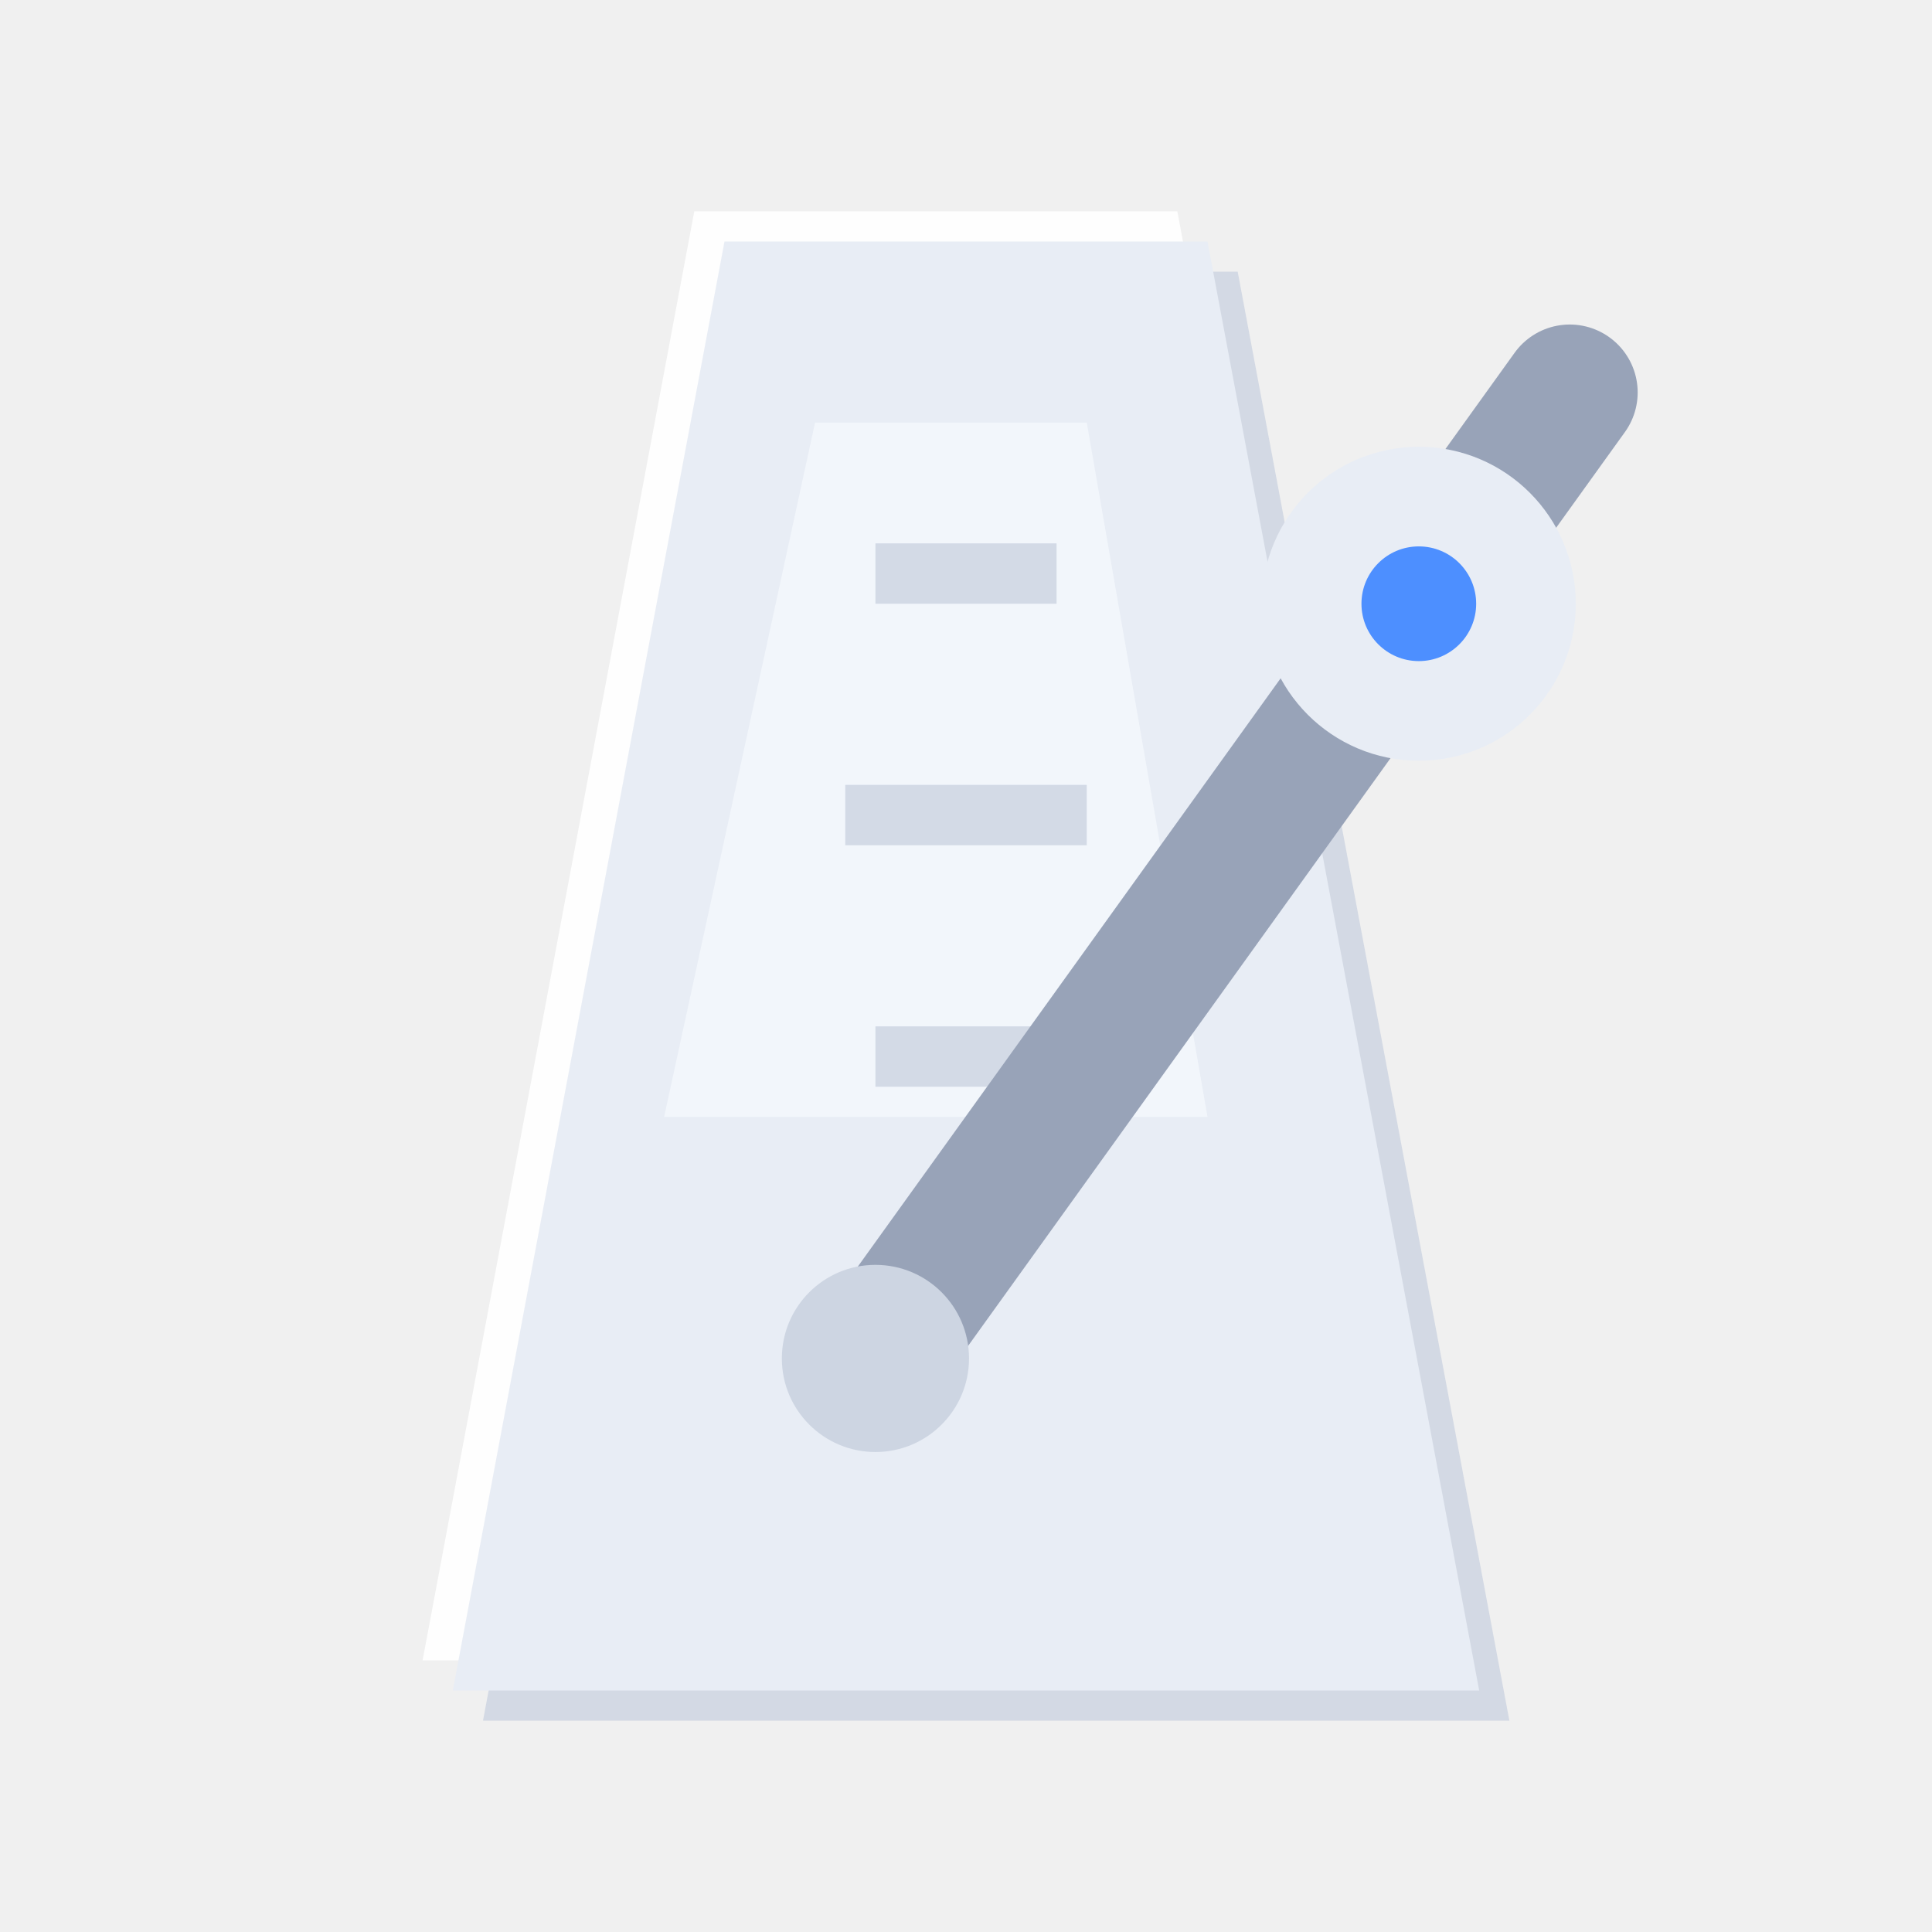
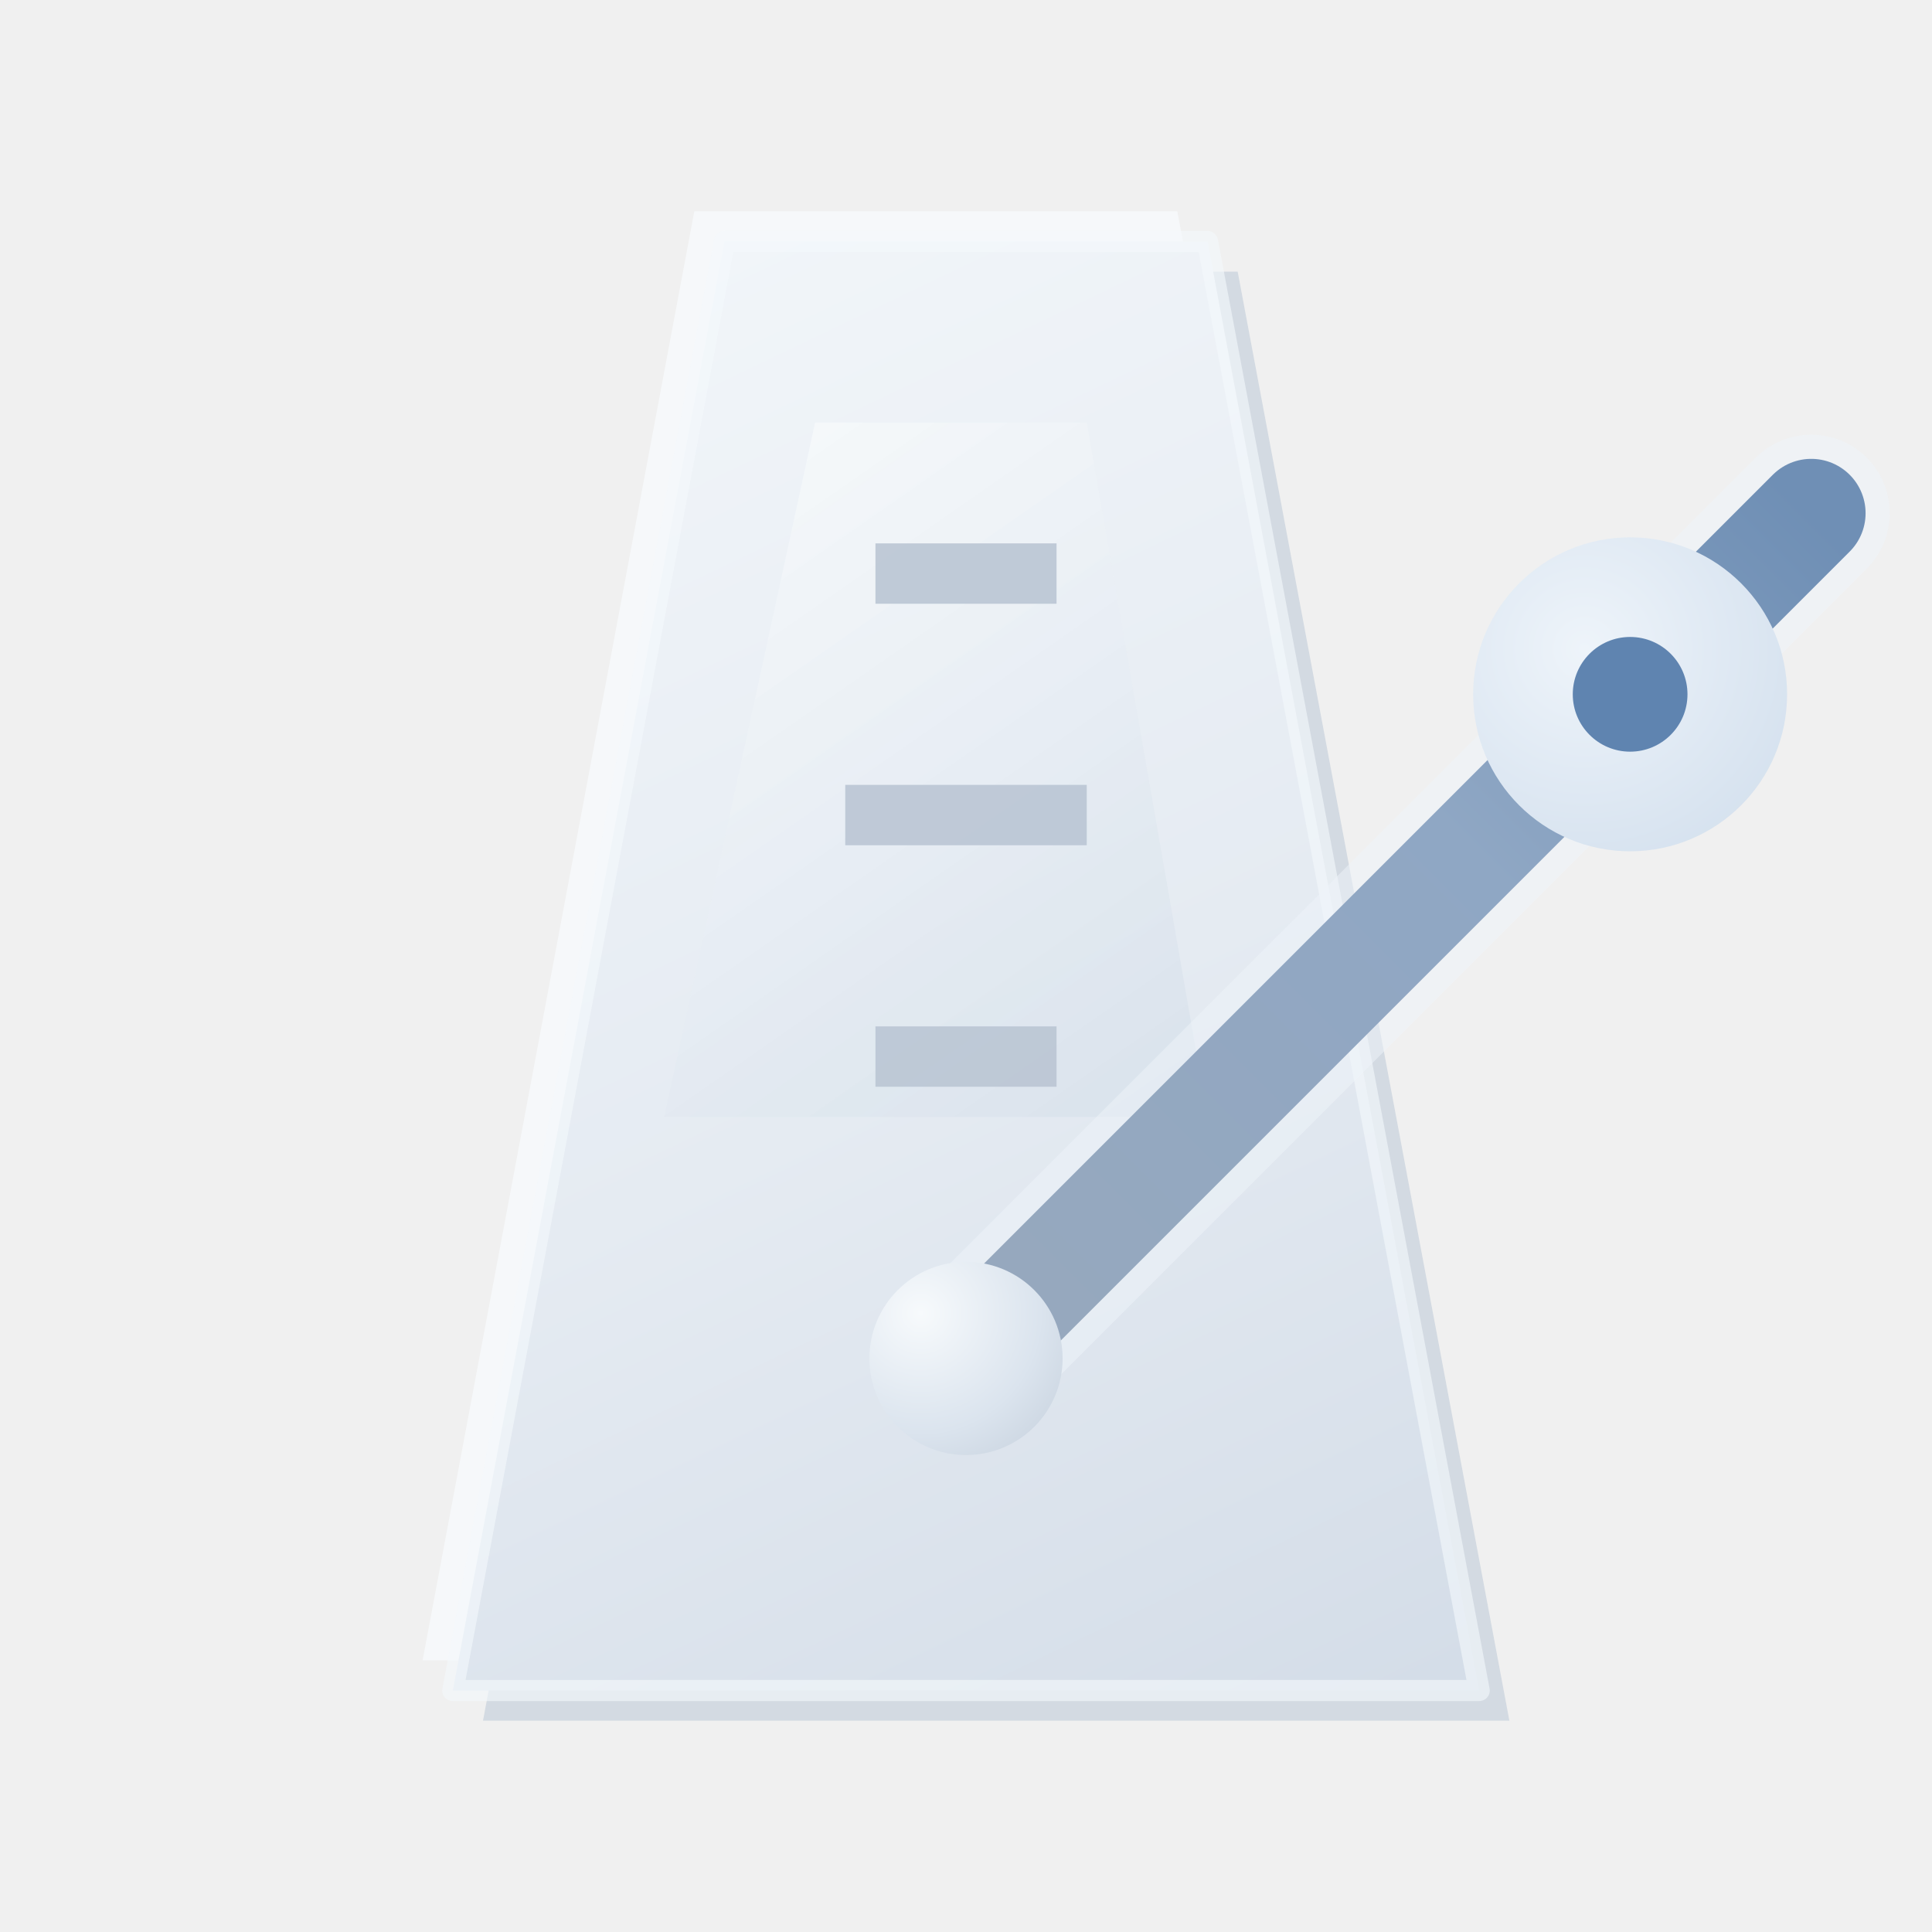
<svg xmlns="http://www.w3.org/2000/svg" viewBox="0 0 64 64">
-   <path fill="#cfd6e2" fill-opacity=".9" d="M25 9H41L50 57H16Z" />
-   <path fill="#fff" fill-opacity=".95" d="M23 7H39L48 55H14Z" />
-   <path fill="#e8edf5" d="M24 8H40L49 56H15Z" />
-   <path fill="#f5f8fc" fill-opacity=".8" d="M27 14h9l4 23H22z" />
-   <path fill="#d3dae6" d="M29 18h6v2h-6zm-1 8h8v2h-8zm1 8h6v2h-6z" />
-   <path stroke="#98a3b8" stroke-linecap="round" stroke-width="4.5" d="M29 45 52 13" />
-   <circle cx="29" cy="45" r="3.1" fill="#cdd5e2" />
-   <circle cx="47" cy="20" r="5.2" fill="#e8edf5" />
-   <circle cx="47" cy="20" r="1.9" fill="#4d8fff" />
+   <defs>
+     <linearGradient id="shell" x1="24" x2="47" y1="8" y2="56" gradientUnits="userSpaceOnUse">
+       <stop stop-color="#f1f5f9" />
+       <stop offset=".52" stop-color="#e5ebf2" />
+       <stop offset="1" stop-color="#d4dde8" />
+     </linearGradient>
+     <linearGradient id="well" x1="24" x2="40" y1="14" y2="37" gradientUnits="userSpaceOnUse">
+       <stop stop-color="#f7fafc" stop-opacity=".92" />
+       <stop offset="1" stop-color="#d8e1eb" />
+     </linearGradient>
+     <linearGradient id="arm" x1="32" x2="60" y1="45" y2="17" gradientUnits="userSpaceOnUse">
+       <stop stop-color="#97a8bd" />
+       <stop offset=".6" stop-color="#8fa7c4" />
+       <stop offset="1" stop-color="#6f8fb5" />
+     </linearGradient>
+     <radialGradient id="pivot" cx="0" cy="0" r="1" gradientTransform="translate(30.5 43.5) rotate(45) scale(7.2)" gradientUnits="userSpaceOnUse">
+       <stop stop-color="#f7fafc" />
+       <stop offset=".55" stop-color="#dbe4ee" />
+       <stop offset="1" stop-color="#bfcad7" />
+     </radialGradient>
+     <radialGradient id="weight" cx="0" cy="0" r="1" gradientTransform="translate(52.5 21.5) rotate(45) scale(11.5)" gradientUnits="userSpaceOnUse">
+       <stop stop-color="#eef4fa" />
+       <stop offset=".65" stop-color="#d6e2ef" />
+       <stop offset="1" stop-color="#b6c8dc" />
+     </radialGradient>
+   </defs>
+   <path fill="#cad3de" fill-opacity=".78" d="M25 9H41L50 57H16Z" />
+   <path fill="#f7fafc" fill-opacity=".82" d="M23 7H39L48 55H14Z" />
+   <path fill="url(#shell)" stroke="#f4f8fb" stroke-opacity=".62" stroke-linejoin="round" stroke-width=".7" d="M24 8H40L49 56H15Z" />
+   <path fill="url(#well)" d="M27 14h9l4 23H22z" />
+   <path fill="#bac6d4" fill-opacity=".9" d="M29 18h6v2h-6zm-1 8h8v2h-8zm1 8h6v2h-6z" />
+   <path stroke="#eef4fa" stroke-linecap="round" stroke-opacity=".52" stroke-width="5.2" d="M32 45 60 17" />
+   <path stroke="url(#arm)" stroke-linecap="round" stroke-width="3.6" d="M32 45 60 17" />
+   <circle cx="32" cy="45" r="3.2" fill="url(#pivot)" />
+   <circle cx="54" cy="23" r="5.2" fill="url(#weight)" />
+   <circle cx="54" cy="23" r="1.9" fill="#5f84b0" />
</svg>
